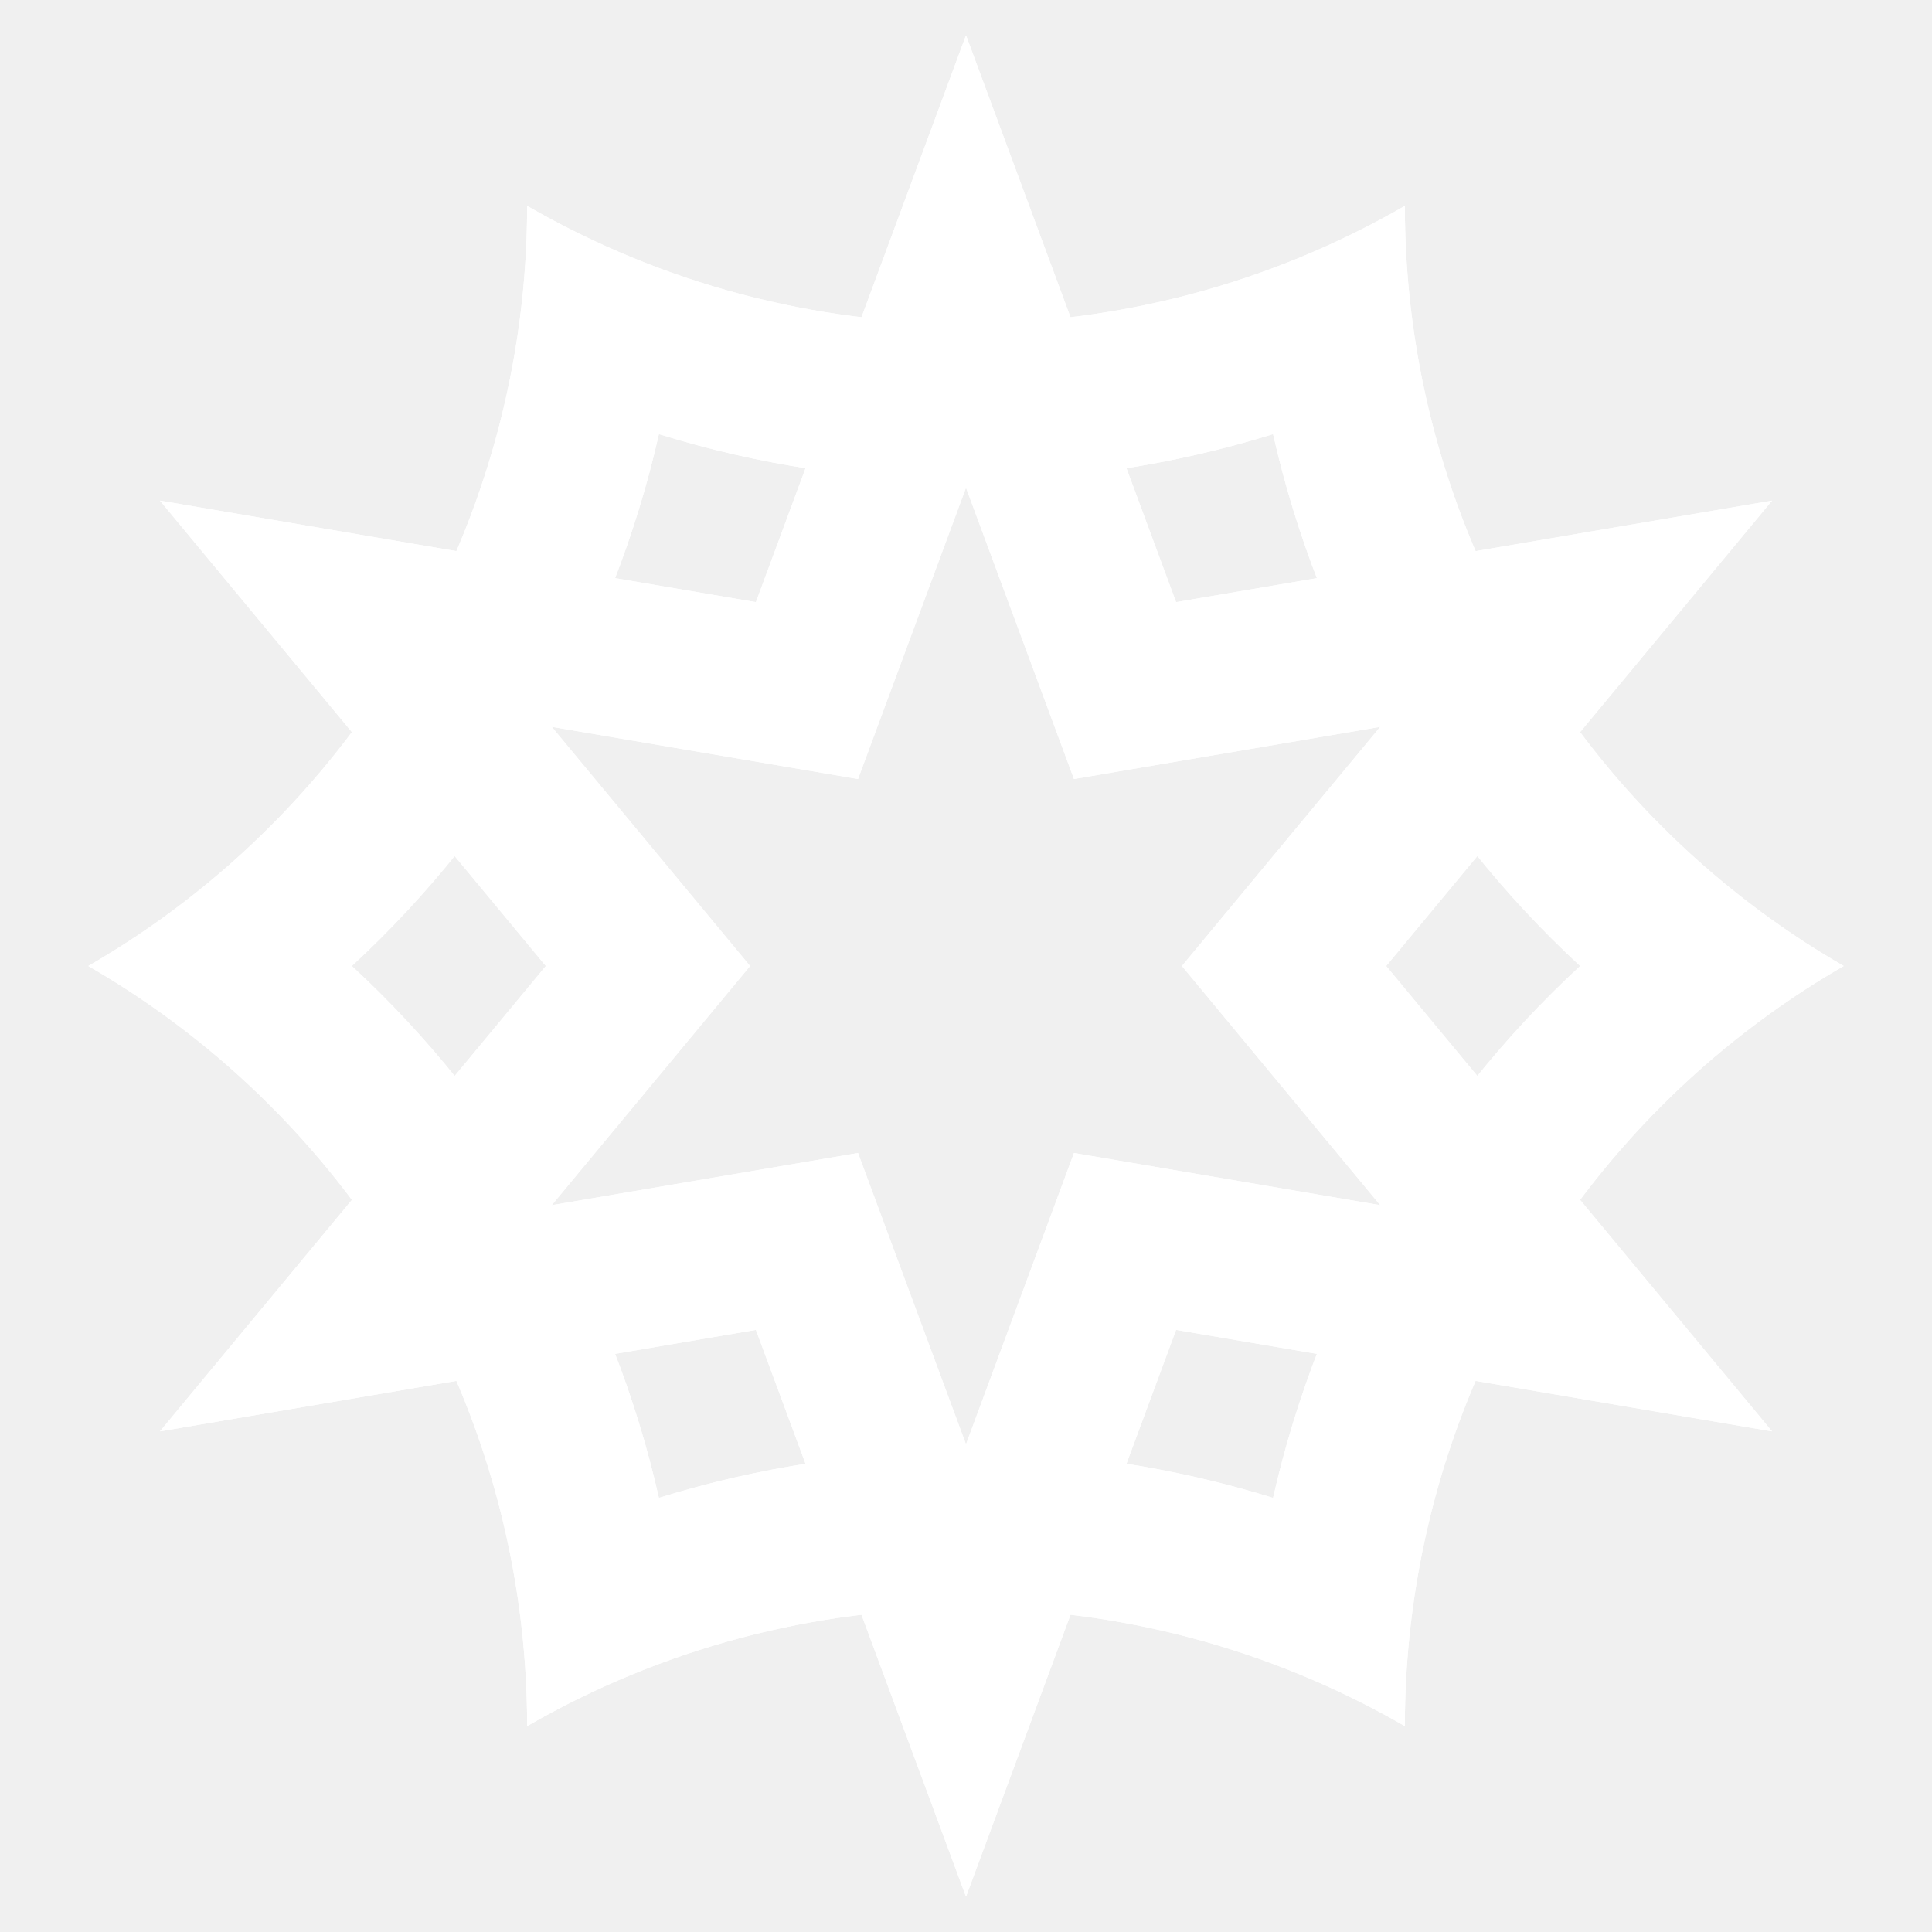
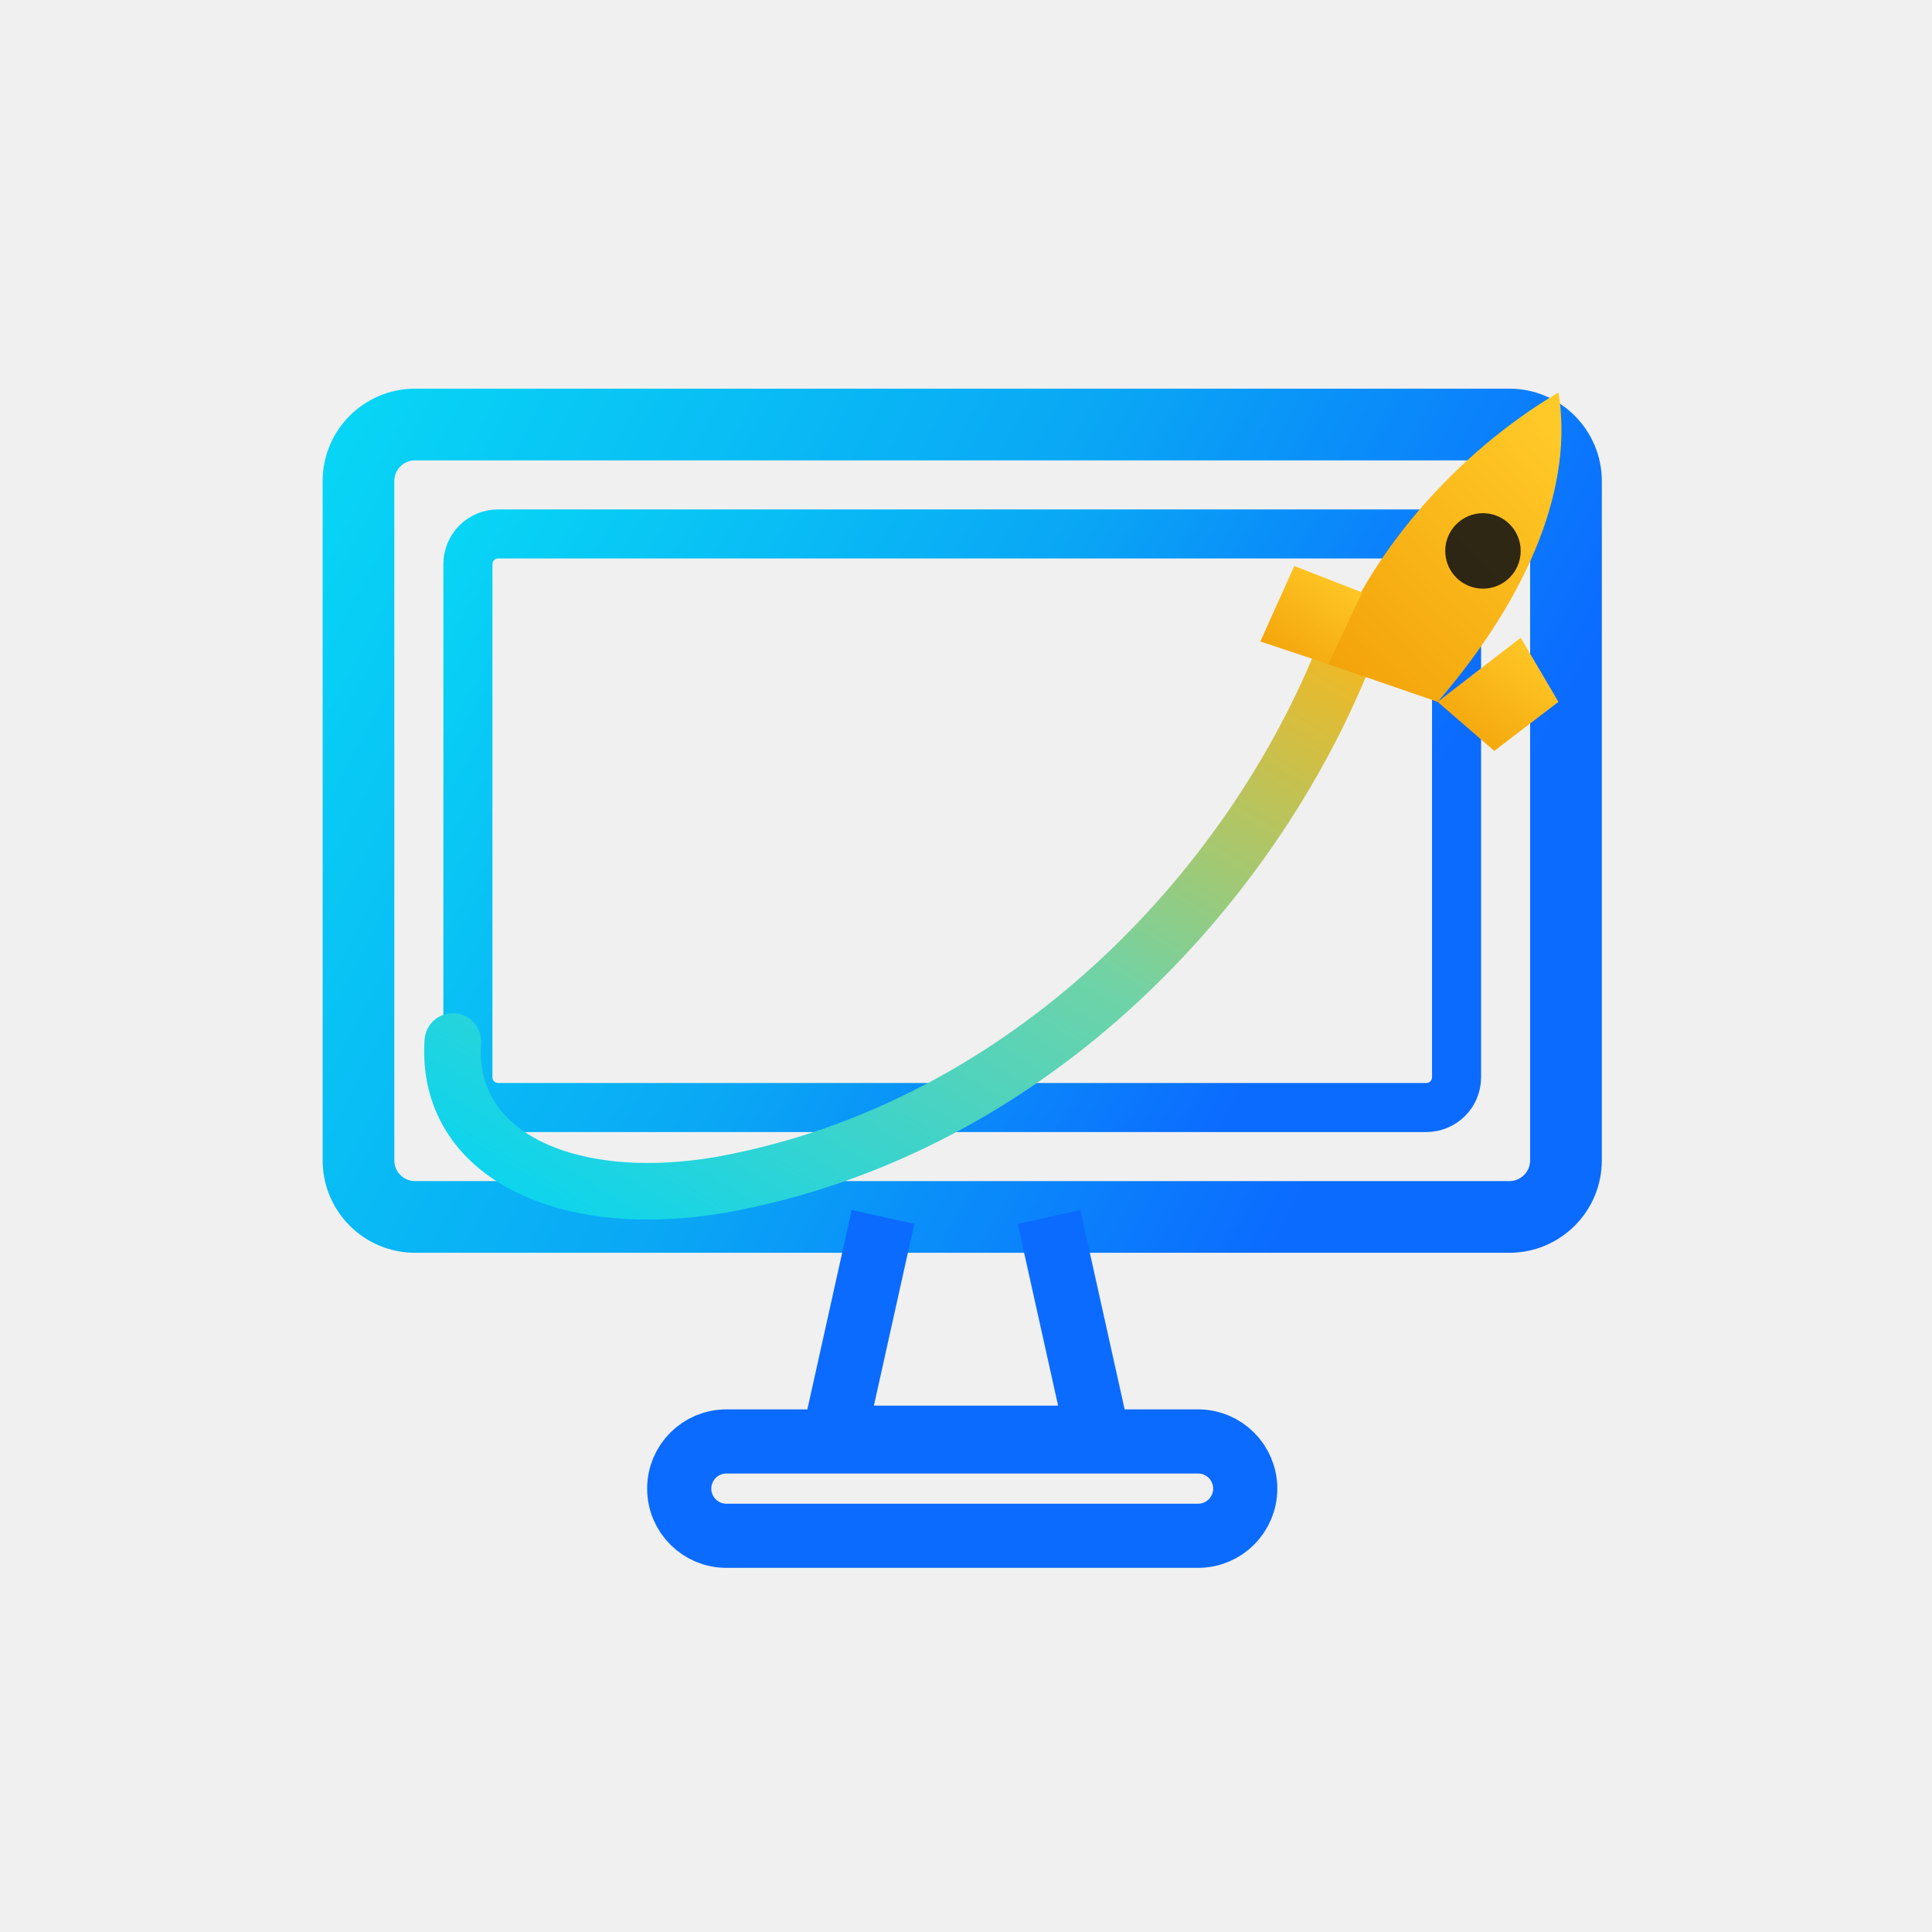
- <svg xmlns="http://www.w3.org/2000/svg" width="100%" height="100%" viewBox="0 0 1024 1024" version="1.1" xml:space="preserve" style="fill-rule:evenodd;clip-rule:evenodd;stroke-linejoin:round;stroke-miterlimit:2;">
-   <rect id="ICON_MAIN" x="0" y="0" width="1024" height="1024" style="fill:none;" />
-   <g id="ICON_MAIN1">
-     <g id="apollo.afdesign" transform="matrix(1,0,0,1,512,512)">
-       <g transform="matrix(1,0,0,1,-512,-512)">
-         <clipPath id="_clip1">
-           <rect x="0" y="0" width="1024" height="1024" />
-         </clipPath>
-         <g clip-path="url(#_clip1)">
-           <g>
-             <g transform="matrix(1.27997,0,0,1.27997,-143.345,-143.345)">
-               <g>
-                 <g transform="matrix(1.51135,0,0,1.51135,-71.7818,-193.324)">
-                   <path d="M386.266,211.675L443.827,366.986L607.111,339.18L501.389,466.686L607.111,594.191L443.827,566.385L386.266,721.696L328.704,566.385L165.42,594.191L271.143,466.686L165.42,339.18L328.704,366.986L386.266,211.675ZM386.266,335.633L356.684,415.449L272.771,401.159L327.103,466.686L272.771,532.212L356.684,517.922L386.266,597.738L415.847,517.922L499.761,532.212L445.429,466.686L499.761,401.159L415.847,415.449L386.266,335.633Z" style="fill:white;" />
-                 </g>
-                 <g transform="matrix(1.26917,-0.732758,0.732758,1.26917,-512.989,237.355)">
-                   <path d="M512,264C556.301,340.731 638.172,388 726.774,388C682.473,464.731 682.473,559.269 726.774,636C638.172,636 556.301,683.269 512,760C467.699,683.269 385.828,636 297.226,636C341.527,559.269 341.527,464.731 297.226,388C385.828,388 467.699,340.731 512,264ZM512,338.465C471.86,381.904 419.404,412.19 361.715,425.233C379.264,481.715 379.264,542.285 361.715,598.767C419.404,611.81 471.86,642.096 512,685.535C552.14,642.096 604.596,611.81 662.285,598.767C644.736,542.285 644.736,481.715 662.285,425.233C604.596,412.19 552.14,381.904 512,338.465Z" style="fill:white;" />
-                 </g>
-               </g>
-               <g>
-                 <g transform="matrix(1.51135,0,0,1.51135,-71.7818,-193.324)">
-                   <path d="M386.266,211.675L443.827,366.986L607.111,339.18L501.389,466.686L607.111,594.191L443.827,566.385L386.266,721.696L328.704,566.385L165.42,594.191L271.143,466.686L165.42,339.18L328.704,366.986L386.266,211.675ZM386.266,335.633L356.684,415.449L272.771,401.159L327.103,466.686L272.771,532.212L356.684,517.922L386.266,597.738L415.847,517.922L499.761,532.212L445.429,466.686L499.761,401.159L415.847,415.449L386.266,335.633Z" style="fill:white;" />
-                 </g>
-                 <g transform="matrix(1.26917,-0.732758,0.732758,1.26917,-512.989,237.355)">
-                   <path d="M512,264C556.301,340.731 638.172,388 726.774,388C682.473,464.731 682.473,559.269 726.774,636C638.172,636 556.301,683.269 512,760C467.699,683.269 385.828,636 297.226,636C341.527,559.269 341.527,464.731 297.226,388C385.828,388 467.699,340.731 512,264ZM512,338.465C471.86,381.904 419.404,412.19 361.715,425.233C379.264,481.715 379.264,542.285 361.715,598.767C419.404,611.81 471.86,642.096 512,685.535C552.14,642.096 604.596,611.81 662.285,598.767C644.736,542.285 644.736,481.715 662.285,425.233C604.596,412.19 552.14,381.904 512,338.465Z" style="fill:white;" />
-                 </g>
-               </g>
-             </g>
-           </g>
-         </g>
-       </g>
-     </g>
+ <svg xmlns="http://www.w3.org/2000/svg" viewBox="0 0 1024 1024" role="img" aria-label="Apollo 2026">
+   <defs>
+     <linearGradient id="screen" x1="0" y1="0" x2="1" y2="0.35">
+       <stop offset="0" stop-color="#08D4F5" />
+       <stop offset="0.55" stop-color="#0AA6F5" />
+       <stop offset="1" stop-color="#0B6BFF" />
+     </linearGradient>
+     <linearGradient id="orbit" x1="0" y1="1" x2="1" y2="0">
+       <stop offset="0" stop-color="#06D4F2" />
+       <stop offset="0.55" stop-color="#6FD3A7" />
+       <stop offset="1" stop-color="#F7B71D" />
+     </linearGradient>
+     <linearGradient id="rocket" x1="0" y1="1" x2="0.8" y2="0">
+       <stop offset="0" stop-color="#F2A007" />
+       <stop offset="1" stop-color="#FFC928" />
+     </linearGradient>
+   </defs>
+   <rect x="190" y="225" width="640" height="420" rx="30" fill="none" stroke="url(#screen)" stroke-width="38" />
+   <rect x="248" y="283" width="524" height="304" rx="16" fill="none" stroke="url(#screen)" stroke-width="26" />
+   <path d="M468 645 L442 762 L582 762 L556 645" fill="none" stroke="#0B6BFF" stroke-width="34" stroke-linejoin="round" />
+   <rect x="360" y="764" width="300" height="50" rx="25" fill="none" stroke="#0B6BFF" stroke-width="34" />
+   <path d="M240 552 C236 612 300 642 382 628 C548 598 668 466 716 338" fill="none" stroke="url(#orbit)" stroke-width="30" stroke-linecap="round" />
+   <g>
+     <path d="M704 352 C724 294 772 240 826 208 C834 256 812 314 762 372 Z" fill="url(#rocket)" />
+     <path d="M704 352 L668 340 L686 300 L722 314 Z" fill="url(#rocket)" />
+     <path d="M762 372 L792 398 L826 372 L806 338 Z" fill="url(#rocket)" />
+     <circle cx="786" cy="292" r="20" fill="#0B0D13" opacity="0.85" />
  </g>
</svg>
